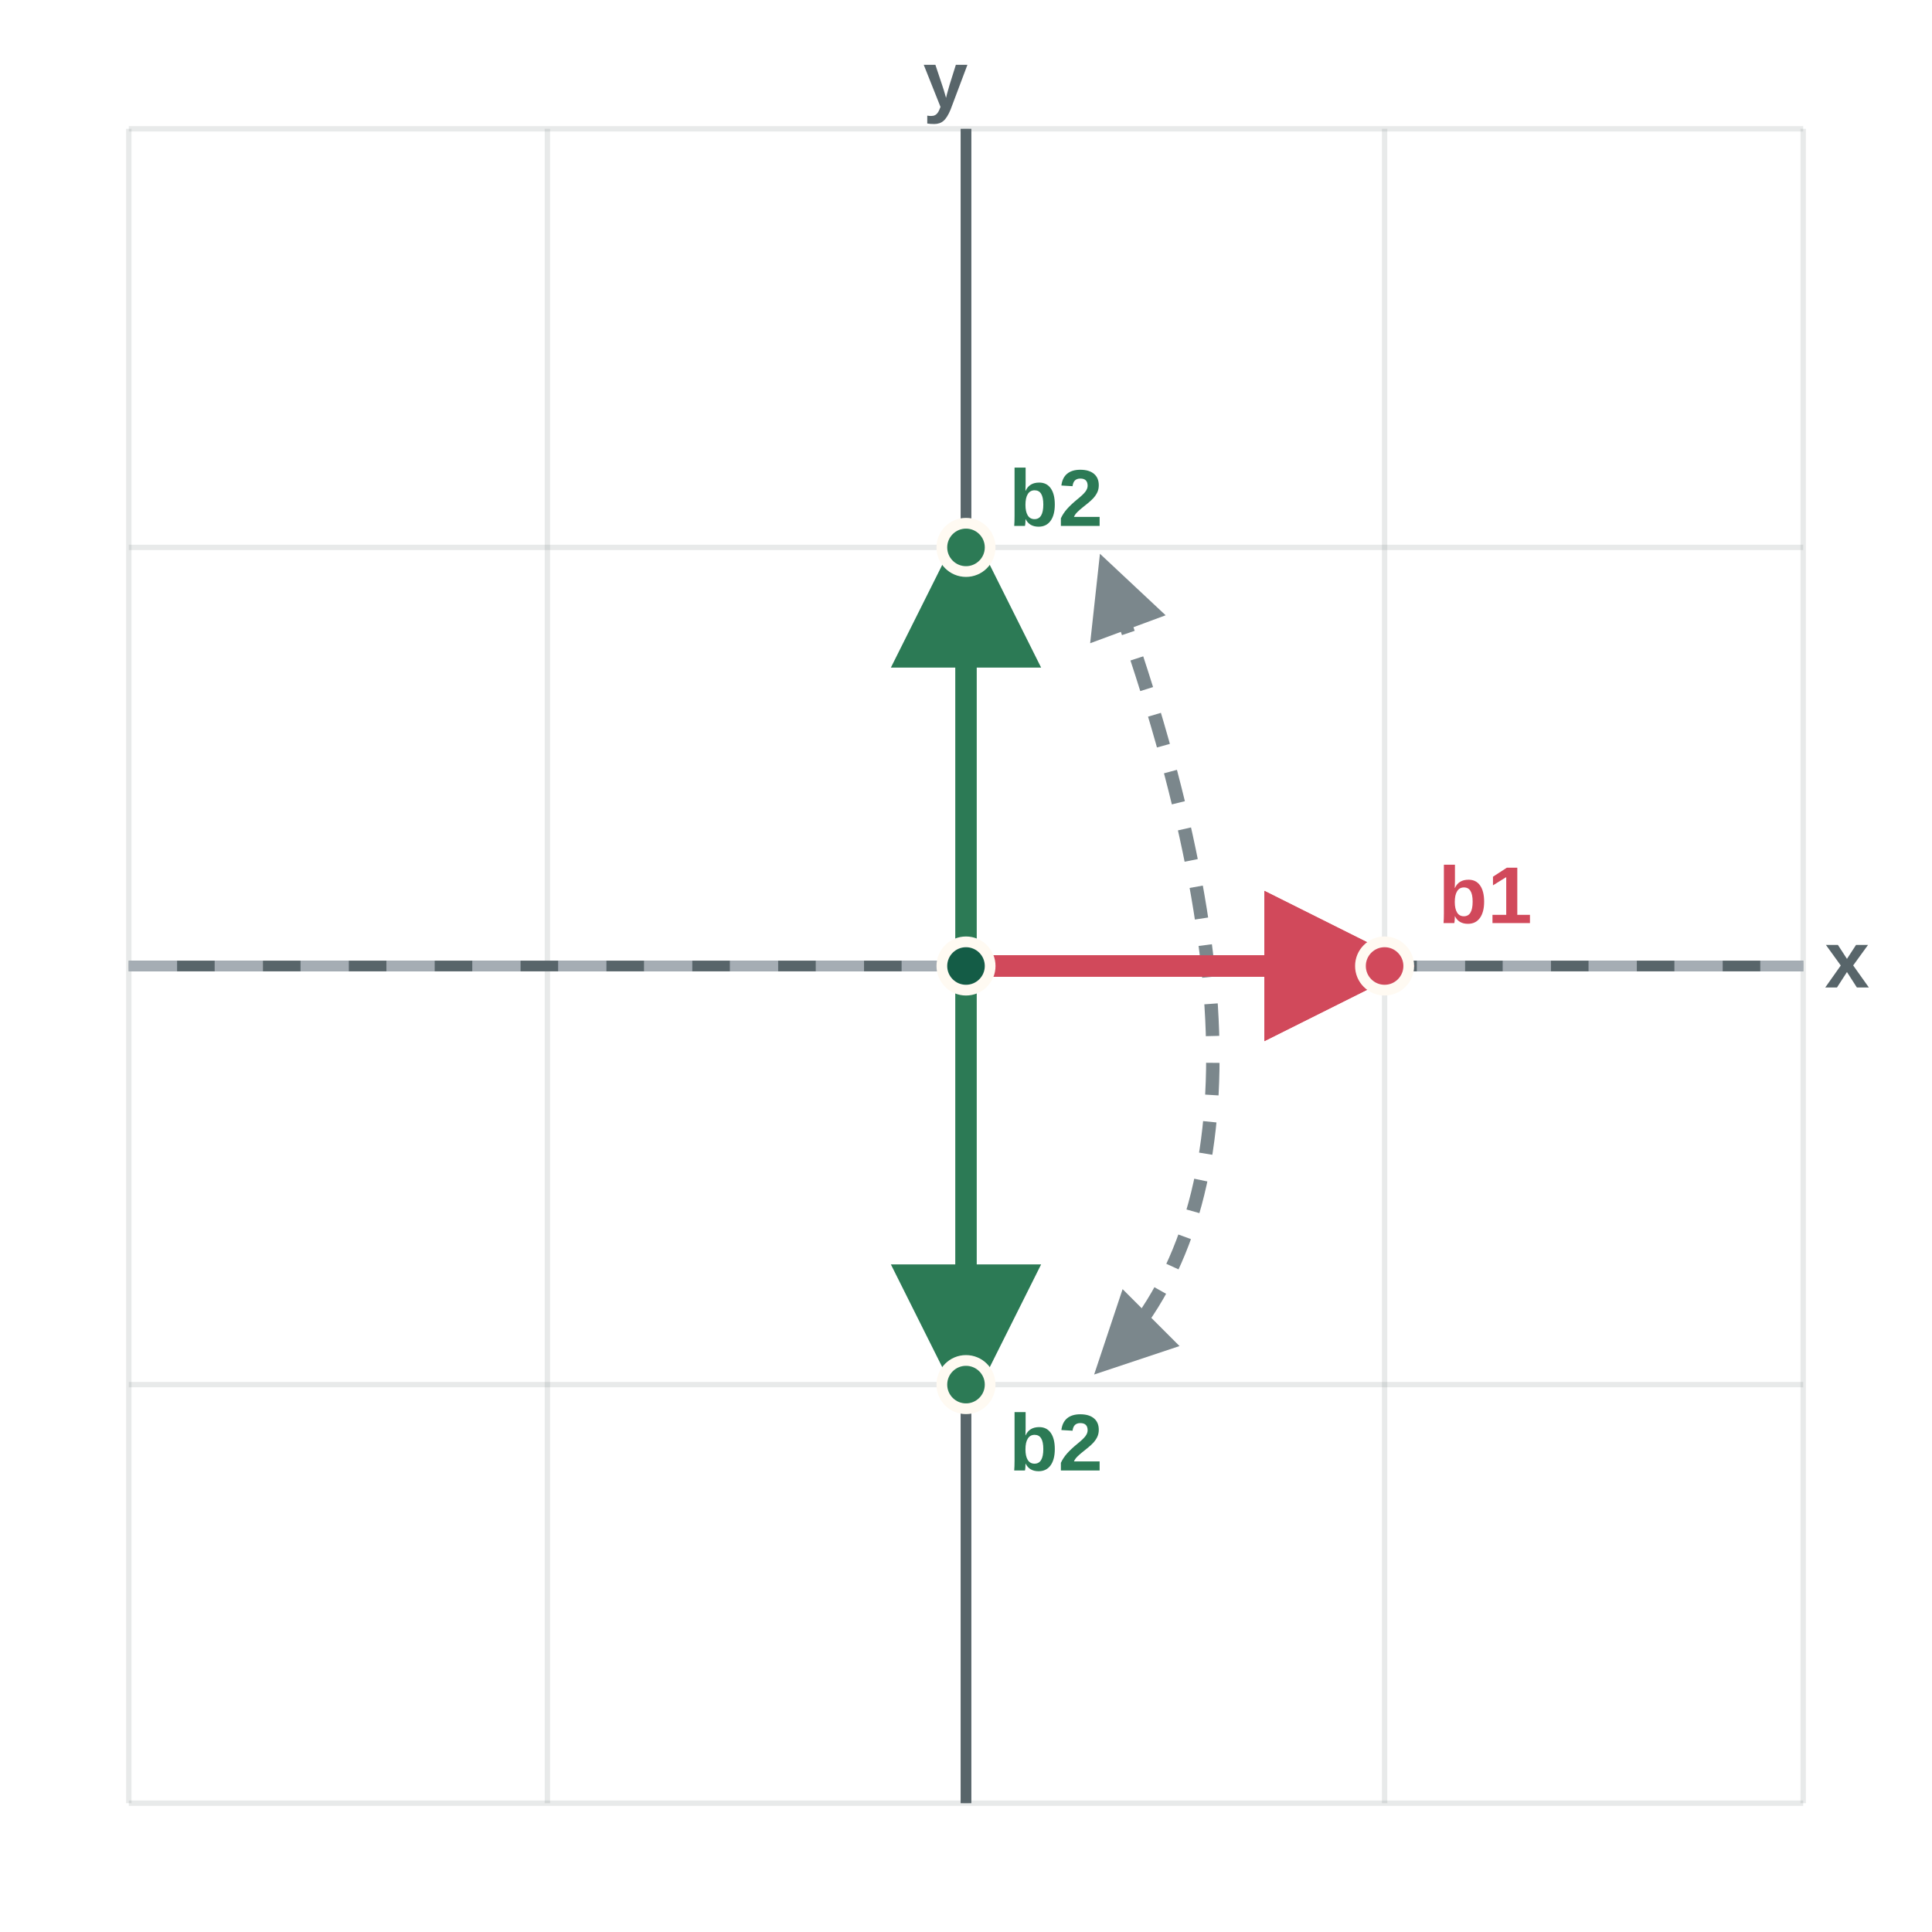
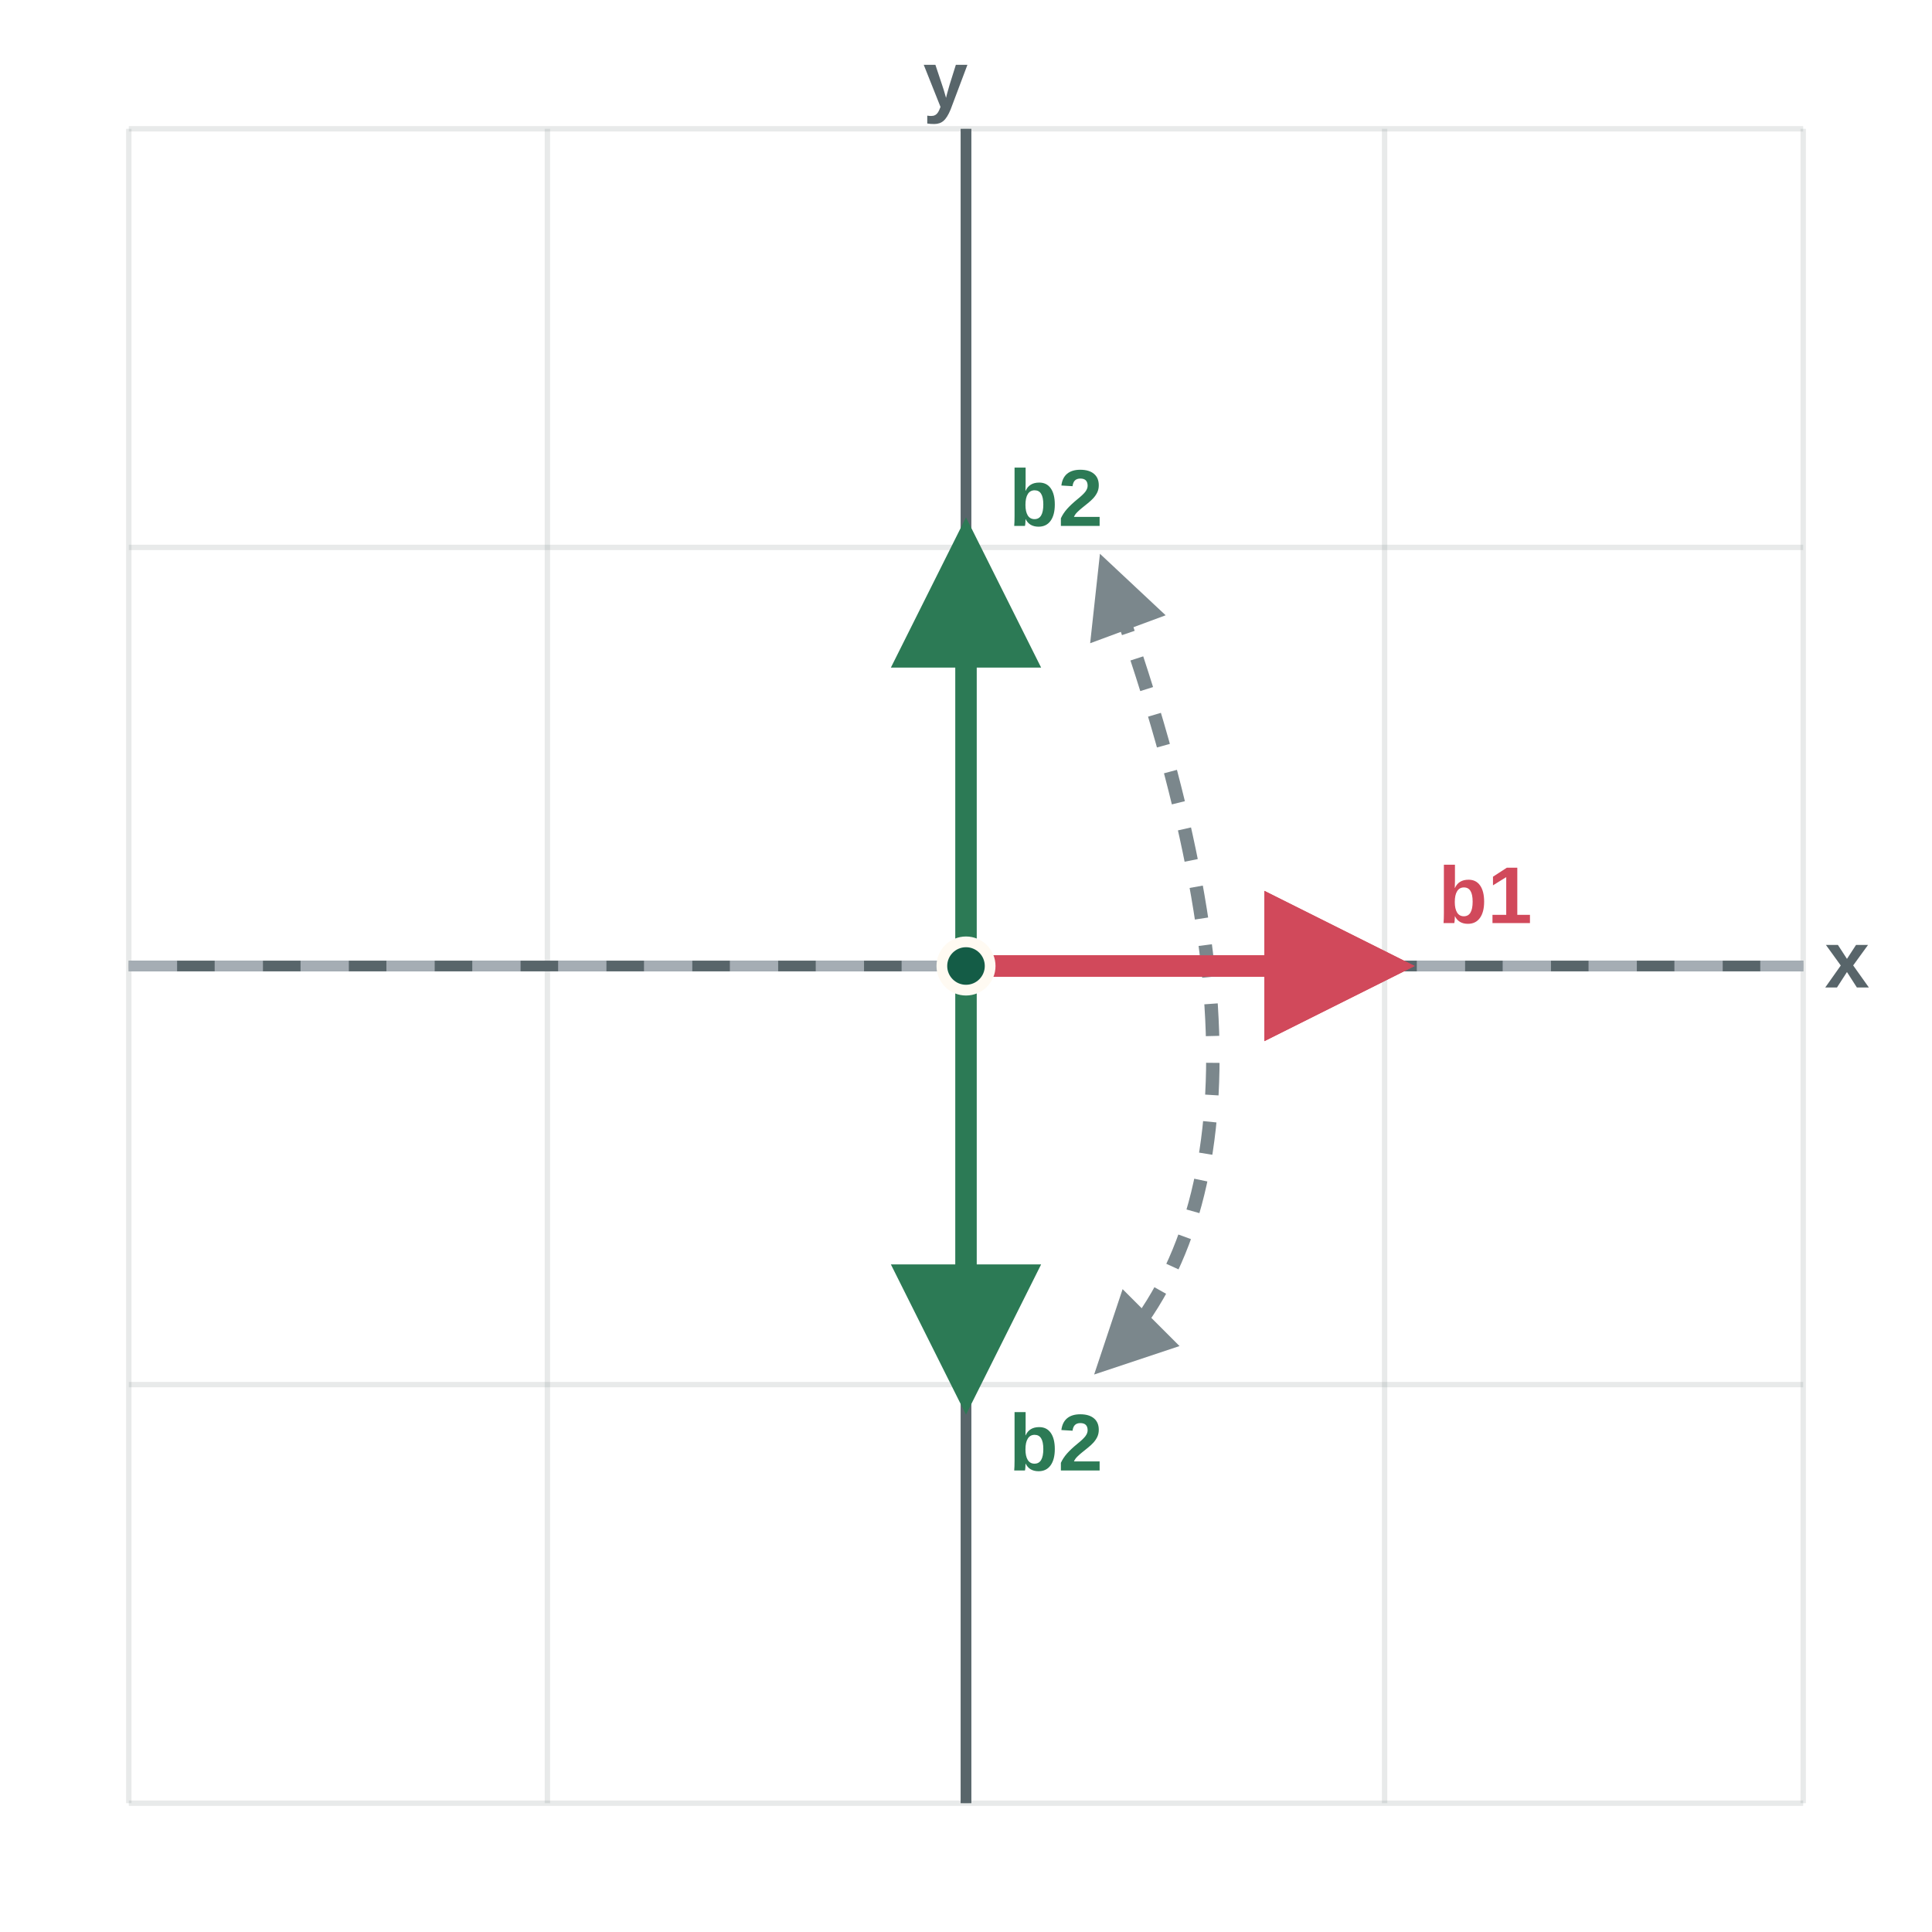
<svg xmlns="http://www.w3.org/2000/svg" viewBox="0 0 360 360" role="img" aria-labelledby="orientation-two-reflect-2-title orientation-two-reflect-2-desc">
  <style>
  .figure-vector-label,
  .figure-area-label,
  .figure-axis-label {
    font-family: Arial, Helvetica, sans-serif;
  }

  .figure-vector-label {
    font-size: 15px;
    font-weight: 600;
  }

  .figure-vector-label.red {
    fill: #d1495b;
  }

  .figure-vector-label.green {
    fill: #2c7a55;
  }

  .figure-area-label {
    fill: #0c3f31;
    font-size: 18px;
    font-weight: 700;
  }

  .figure-axis-label {
    fill: #58656a;
    font-size: 15px;
    font-weight: 600;
  }

  .figure-vertex-label {
    fill: #58656a;
    font-family: Arial, Helvetica, sans-serif;
    font-size: 13px;
    font-weight: 600;
  }

  .slide-parallelogram {
    fill: rgba(20, 92, 70, 0.08);
    stroke: rgba(20, 92, 70, 0.55);
    stroke-width: 2;
  }

  .slide-rectangle {
    fill: rgba(91, 102, 112, 0.12);
    stroke: rgba(91, 102, 112, 0.65);
    stroke-width: 2;
    stroke-dasharray: 8 6;
  }

  .slide-fixed-edge {
    stroke: #2c7a55;
    stroke-width: 5;
  }

  .slide-projection {
    stroke: rgba(91, 102, 112, 0.7);
    stroke-width: 3;
  }

  .slide-a2-original {
    stroke: #2c7a55;
    stroke-width: 4;
    opacity: 0.35;
  }

  .slide-a2-ortho {
    stroke: rgba(44, 122, 85, 0.92);
    stroke-width: 4;
  }

  .slide-ac-original {
    stroke: rgba(209, 73, 91, 0.35);
    stroke-width: 4;
  }

  .slide-ac-ortho {
    stroke: rgba(209, 73, 91, 0.92);
    stroke-width: 4;
  }

  .slide-moving-side {
    opacity: 0.92;
  }

  .slide-motion-label {
    fill: #d1495b;
  }

  .slide-fixed-label,
  .slide-a2-label {
    fill: #2c7a55;
  }

  .slide-a2-ortho-label {
    fill: rgba(44, 122, 85, 0.92);
  }

  .slide-ac-label {
    fill: rgba(209, 73, 91, 0.5);
  }

  .slide-ac-ortho-label {
    fill: rgba(209, 73, 91, 0.92);
  }

  .reflect-mirror-line {
    stroke: rgba(173, 181, 189, 0.9);
    stroke-width: 2;
    stroke-dasharray: 9 7;
  }
</style>
  <defs>
    <marker id="arrow-red-orientation-step-2" viewBox="0 0 10 10" refX="8" refY="5" markerWidth="7" markerHeight="7" orient="auto-start-reverse">
      <path d="M 0 0 L 10 5 L 0 10 z" fill="#d1495b" />
    </marker>
    <marker id="arrow-green-orientation-step-2" viewBox="0 0 10 10" refX="8" refY="5" markerWidth="7" markerHeight="7" orient="auto-start-reverse">
      <path d="M 0 0 L 10 5 L 0 10 z" fill="#2c7a55" />
    </marker>
    <marker id="arrow-gray-orientation-reflect" viewBox="0 0 10 10" refX="8" refY="5" markerWidth="6" markerHeight="6" orient="auto-start-reverse">
      <path d="M 0 0 L 10 5 L 0 10 z" fill="#7b878c" />
    </marker>
  </defs>
  <rect x="0" y="0" width="360" height="360" rx="24" fill="rgba(255,255,255,0.72)" />
  <g stroke="rgba(88,101,106,0.14)" stroke-width="1">
    <line x1="24" y1="24" x2="24" y2="336" />
    <line x1="102" y1="24" x2="102" y2="336" />
    <line x1="180" y1="24" x2="180" y2="336" />
    <line x1="258" y1="24" x2="258" y2="336" />
    <line x1="336" y1="24" x2="336" y2="336" />
    <line x1="24" y1="24" x2="336" y2="24" />
    <line x1="24" y1="102" x2="336" y2="102" />
    <line x1="24" y1="180" x2="336" y2="180" />
    <line x1="24" y1="258" x2="336" y2="258" />
    <line x1="24" y1="336" x2="336" y2="336" />
  </g>
  <g stroke="#58656a" stroke-width="2">
    <line x1="24" y1="180" x2="336" y2="180" />
    <line x1="180" y1="24" x2="180" y2="336" />
  </g>
  <line x1="24" y1="180" x2="336" y2="180" class="reflect-mirror-line" />
  <line x1="180" y1="180" x2="258" y2="180" stroke="#d1495b" stroke-width="4" marker-end="url(#arrow-red-orientation-step-2)" />
  <line x1="180" y1="180" x2="180" y2="258" stroke="#2c7a55" stroke-width="4" marker-end="url(#arrow-green-orientation-step-2)" />
  <path d="M 206 254 Q 246 214 206 106" fill="none" stroke="#7b878c" stroke-width="2.5" stroke-dasharray="6 5" marker-start="url(#arrow-gray-orientation-reflect)" marker-end="url(#arrow-gray-orientation-reflect)" />
  <line x1="180" y1="180" x2="258" y2="180" stroke="#d1495b" stroke-width="4" marker-end="url(#arrow-red-orientation-step-2)" />
  <line x1="180" y1="180" x2="180" y2="102" stroke="#2c7a55" stroke-width="4" marker-end="url(#arrow-green-orientation-step-2)" />
  <circle cx="180" cy="180" r="4.5" fill="#145c46" stroke="#fffaf2" stroke-width="2" />
-   <circle cx="258" cy="180" r="4.5" fill="#d1495b" stroke="#fffaf2" stroke-width="2" />
-   <circle cx="180" cy="258" r="4.5" fill="#2c7a55" stroke="#fffaf2" stroke-width="2" />
-   <circle cx="180" cy="102" r="4.5" fill="#2c7a55" stroke="#fffaf2" stroke-width="2" />
  <text x="268" y="172" class="figure-vector-label red">b1</text>
  <text x="188" y="274" class="figure-vector-label green">b2</text>
  <text x="188" y="98" class="figure-vector-label green">b2</text>
  <text x="340" y="184" class="figure-axis-label">x</text>
  <text x="172" y="20" class="figure-axis-label">y</text>
</svg>
